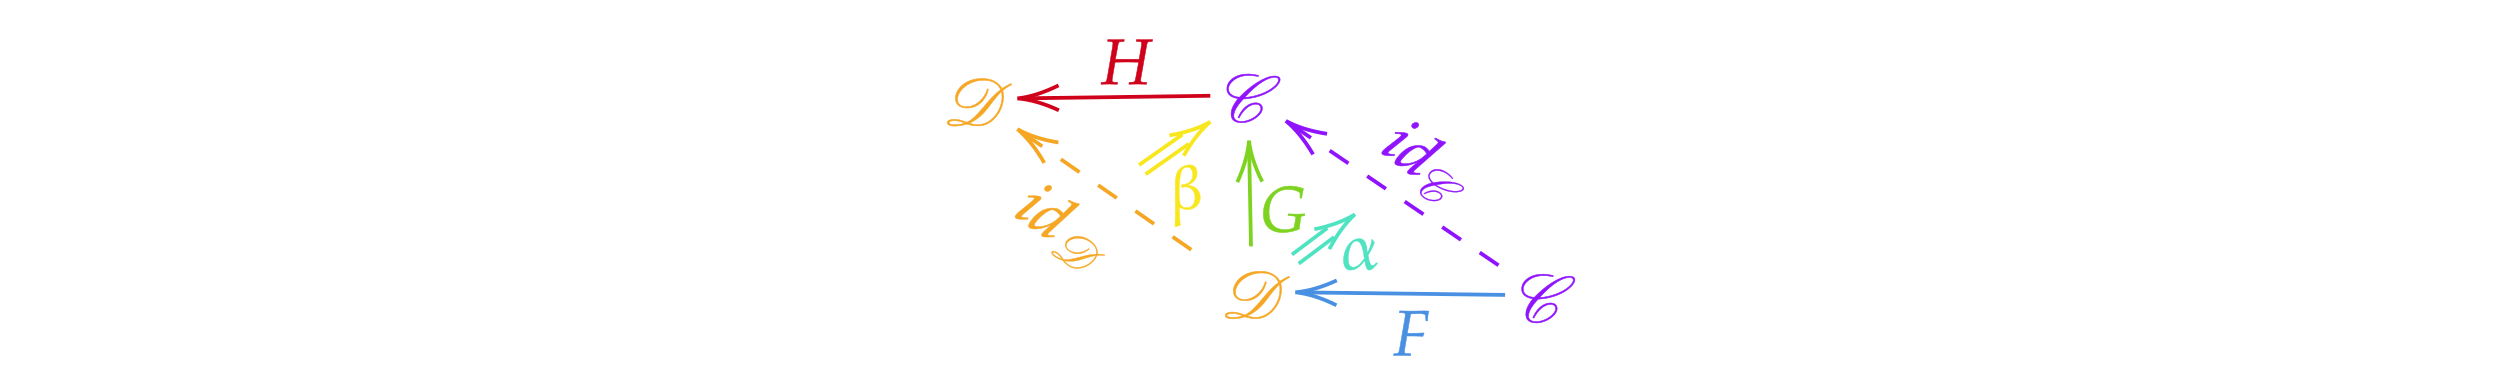
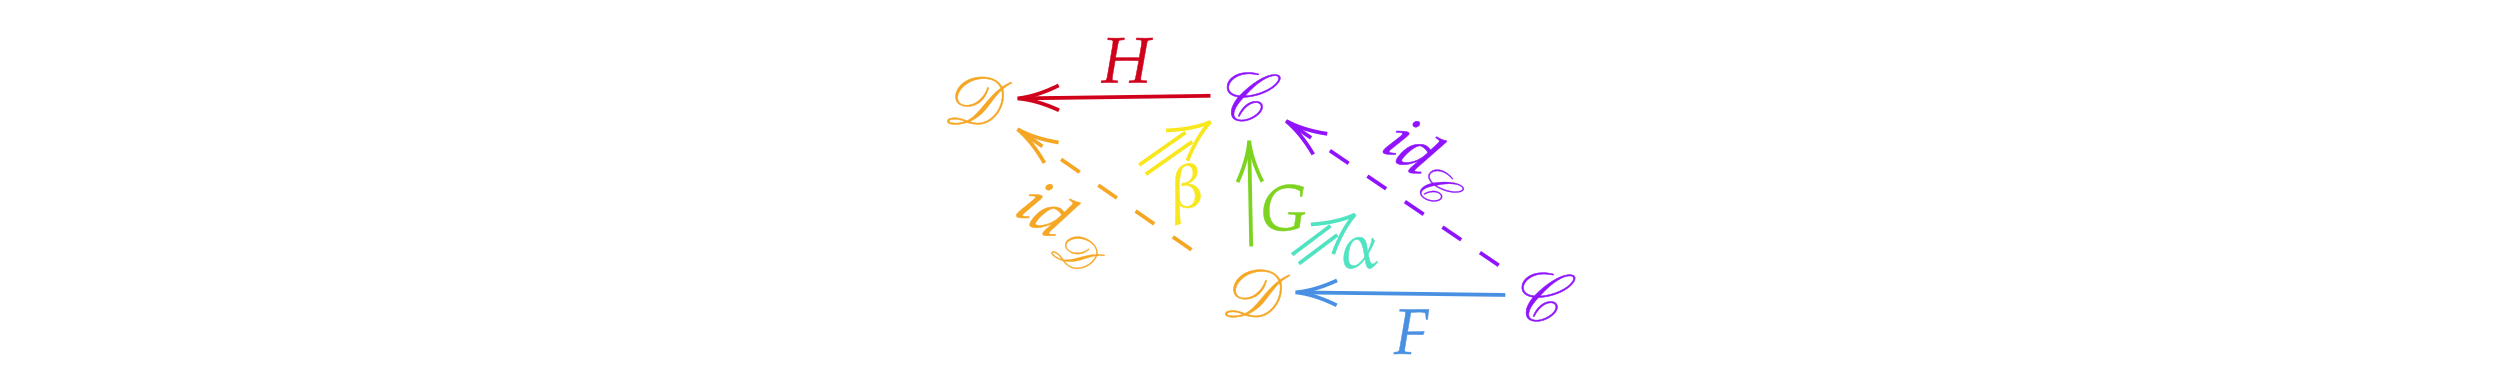
- <svg xmlns="http://www.w3.org/2000/svg" x="0" y="0" width="661.533" height="103.7" style="         width:661.533px;         height:103.7px;         background: transparent;         fill: none; ">
+ <svg xmlns="http://www.w3.org/2000/svg" x="0" y="0" width="661.433" height="103.6" style="         width:661.433px;         height:103.6px;         background: transparent;         fill: none; ">
  <svg class="role-diagram-draw-area">
    <g class="shapes-region" style="stroke: black; fill: none;">
      <g />
    </g>
    <g>
      <g class="connection-group">
        <g class="arrow-line">
          <path class="connection real" stroke-dasharray="" d="  M271.22,26.01 L320.26,25.34" style="stroke: rgb(208, 2, 27); stroke-opacity: 1; stroke-width: 1px; fill: none; fill-opacity: 1;" />
          <g stroke="rgb(208,2,27)" stroke-opacity="1" transform="matrix(0.9999049,-0.01378766,0.01378766,0.9999049,269.2169,26.04148)" style="stroke: rgb(208, 2, 27); stroke-width: 1px;">
            <path d=" M10.93,-3.29 Q4.96,-0.45 0,0 Q4.96,0.45 10.93,3.29" />
          </g>
        </g>
      </g>
      <g class="connection-group">
        <g class="arrow-line">
          <path class="connection real" stroke-dasharray="" d="  M330.53,39.2 L331.03,65.2" style="stroke: rgb(126, 211, 33); stroke-opacity: 1; stroke-width: 1px; fill: none; fill-opacity: 1;" />
          <g stroke="rgb(126,211,33)" stroke-opacity="1" transform="matrix(0.01919744,0.9998157,-0.9998157,0.01919744,330.4938,37.2)" style="stroke: rgb(126, 211, 33); stroke-width: 1px;">
            <path d=" M10.93,-3.29 Q4.96,-0.45 0,0 Q4.96,0.45 10.93,3.29" />
          </g>
        </g>
      </g>
      <g class="connection-group">
        <g class="arrow-line">
          <path class="connection real" stroke-dasharray="6 6" d="  M270.86,35.31 L319.76,69.23" style="stroke: rgb(245, 166, 35); stroke-opacity: 1; stroke-width: 1px; fill: none; fill-opacity: 1;" />
          <g stroke="rgb(245,166,35)" stroke-opacity="1" transform="matrix(0.8217464,0.5698533,-0.5698533,0.8217464,269.2169,34.17458)" style="stroke: rgb(245, 166, 35); stroke-width: 1px;">
            <path d=" M10.93,-3.29 Q4.96,-0.45 0,0 Q4.96,0.45 10.93,3.29" />
          </g>
        </g>
      </g>
      <g class="connection-group">
        <g class="arrow-line">
          <path class="connection real" stroke-dasharray="" d="  M344.76,77.37 L398.26,78.04" style="stroke: rgb(74, 144, 226); stroke-opacity: 1; stroke-width: 1px; fill: none; fill-opacity: 1;" />
          <g stroke="rgb(74,144,226)" stroke-opacity="1" transform="matrix(0.999921,0.01256604,-0.01256604,0.999921,342.763,77.34437)" style="stroke: rgb(74, 144, 226); stroke-width: 1px;">
            <path d=" M10.93,-3.29 Q4.96,-0.45 0,0 Q4.96,0.45 10.93,3.29" />
          </g>
        </g>
      </g>
      <g class="connection-group">
        <g class="arrow-line">
          <path class="connection real" stroke-dasharray="6 6" d="  M341.92,33.11 L398.26,71.38" style="stroke: rgb(144, 19, 254); stroke-opacity: 1; stroke-width: 1px; fill: none; fill-opacity: 1;" />
          <g stroke="rgb(144,19,254)" stroke-opacity="1" transform="matrix(0.8272767,0.5617946,-0.5617946,0.8272767,340.263,31.9906)" style="stroke: rgb(144, 19, 254); stroke-width: 1px;">
            <path d=" M10.93,-3.29 Q4.96,-0.45 0,0 Q4.96,0.45 10.93,3.29" />
          </g>
        </g>
      </g>
      <g class="connection-group">
        <g class="arrow-line">
-           <path class="connection real" stroke-dasharray="" d="  M341.86,67.36 L351.22,60.34 M343.66,69.76 L353.02,62.74" style="stroke: rgb(80, 227, 194); stroke-width: 1px; fill: none; fill-opacity: 1; stroke-opacity: 1;" />
-           <g stroke="rgb(80,227,194)" transform="matrix(-0.7996847,0.6004202,-0.6004202,-0.7996847,358.5163,56.73433)" style="stroke: rgb(80, 227, 194); stroke-width: 1px;" stroke-opacity="1">
-             <path d=" M10.93,-3.29 Q4.96,-0.45 0,0 Q4.96,0.45 10.93,3.29" />
+           <path class="connection real" stroke-dasharray="" d="  M341.86,67.36 L352.02,59.74 M343.66,69.76 L353.82,62.14" style="stroke: rgb(80, 227, 194); stroke-opacity: 1; stroke-width: 1px; fill: none; fill-opacity: 1;" />
+           <g stroke="rgb(80,227,194)" stroke-opacity="1" transform="matrix(-0.7996847,0.6004202,-0.6004202,-0.7996847,358.5163,56.73433)" style="stroke: rgb(80, 227, 194); stroke-width: 1px;">
+             <path d=" M10.93,-4.9 Q4.96,-1 0,0 Q4.96,1 10.93,4.9" />
          </g>
        </g>
      </g>
      <g class="connection-group">
        <g class="arrow-line">
-           <path class="connection real" stroke-dasharray="" d="  M301.41,43.65 L312.86,35.61 M303.14,46.11 L314.58,38.06" style="stroke: rgb(248, 231, 28); stroke-width: 1px; fill: none; fill-opacity: 1; stroke-opacity: 1;" />
-           <g stroke="rgb(248,231,28)" transform="matrix(-0.817949,0.5752908,-0.5752908,-0.817949,320.263,32.23241)" style="stroke: rgb(248, 231, 28); stroke-width: 1px;" stroke-opacity="1">
-             <path d=" M10.93,-3.29 Q4.96,-0.45 0,0 Q4.96,0.45 10.93,3.29" />
+           <path class="connection real" stroke-dasharray="" d="  M301.41,43.65 L313.67,35.03 M303.14,46.11 L315.4,37.49" style="stroke: rgb(248, 231, 28); stroke-opacity: 1; stroke-width: 1px; fill: none; fill-opacity: 1;" />
+           <g stroke="rgb(248,231,28)" stroke-opacity="1" transform="matrix(-0.817949,0.5752908,-0.5752908,-0.817949,320.263,32.23241)" style="stroke: rgb(248, 231, 28); stroke-width: 1px;">
+             <path d=" M10.93,-4.9 Q4.96,-1 0,0 Q4.96,1 10.93,4.9" />
          </g>
        </g>
      </g>
    </g>
    <g />
    <g />
  </svg>
  <svg width="660" height="102.167" style="width:660px;height:102.167px;font-family:Asana-Math, Asana;background:transparent;">
    <g>
      <g>
        <g>
-           <g transform="matrix(1,0,0,1,249.8834,33.23334)">
+           <g transform="matrix(1,0,0,1,249.8833,32.81668)">
            <path transform="matrix(0.017,0,0,-0.017,0,0)" d="M180 15C128 15 73 20 73 45C73 56 91 76 154 76C218 76 265 60 318 40L318 39C274 24 230 15 180 15ZM897 440C897 245 737 15 520 15C468 15 415 29 389 38C522 98 610 184 680 276L719 328C784 416 840 482 889 530L889 529C897 495 897 467 897 440ZM587 733C327 733 172 566 172 423C172 354 217 273 355 273C528 273 649 404 687 560L671 573C628 421 493 293 343 293C252 293 205 343 205 409C205 543 384 706 611 706C746 706 839 652 876 557C672 417 523 119 347 51C302 71 232 98 156 98C106 98 45 85 45 45C40 11 110 -18 213 -5C267 0 290 5 351 23C374 17 441 -5 519 -5C576 -5 629 5 679 32C791 91 922 242 922 455C922 476 913 533 911 547C936 568 962 591 1050 639L1036 654C1015 644 950 612 897 577L897 576C875 618 801 733 587 733Z" stroke="rgb(245,166,35)" stroke-opacity="1" stroke-width="8" fill="rgb(245,166,35)" fill-opacity="1" />
          </g>
        </g>
      </g>
    </g>
    <g>
      <g>
        <g>
-           <g transform="matrix(1,0,0,1,323.8834,32.23334)">
+           <g transform="matrix(1,0,0,1,323.8833,31.81668)">
            <path transform="matrix(0.017,0,0,-0.017,0,0)" d="M791 693C823 693 848 684 848 648C848 625 828 594 789 557C693 462 476 384 323 380L323 379C534 615 696 693 791 693ZM218 361C124 239 110 171 110 122C110 66 130 -15 277 -15C425 -15 598 105 598 208C598 266 554 296 493 296C384 296 278 209 218 66L237 61C290 171 391 274 495 274C557 274 574 235 574 210C574 116 406 5 272 5C204 5 152 33 152 93C152 179 230 278 301 355C659 374 874 564 874 656C874 701 828 713 789 713C639 713 418 567 241 383C144 390 70 434 70 510C70 607 194 722 390 722C446 722 505 710 533 705L539 721C495 733 435 744 377 744C279 744 200 722 138 677C76 633 45 578 45 513C45 482 50 388 218 361Z" stroke="rgb(144,19,254)" stroke-opacity="1" stroke-width="8" fill="rgb(144,19,254)" fill-opacity="1" />
          </g>
        </g>
      </g>
    </g>
    <g>
      <g>
        <g>
-           <g transform="matrix(1,0,0,1,291.3834,22.23334)">
+           <g transform="matrix(1,0,0,1,291.3666,21.81667)">
            <path transform="matrix(0.017,0,0,-0.017,0,0)" d="M221 385L263 613C270 652 277 658 314 661L356 664L359 692L335 692L245 689C229 689 211 689 168 690L104 692L101 664L148 662C172 661 183 653 183 635C183 621 179 590 174 559L100 125C83 33 82 32 42 28L1 25L-3 -3L39 -2C87 -1 110 0 129 0L226 -3L252 -3L255 25L206 28C179 30 170 37 170 58C170 67 171 74 174 93L216 340L277 341C339 342 381 343 400 343C419 343 460 342 523 341L584 340L544 125C535 76 528 48 523 42C519 34 508 30 486 28L436 25L432 -3L488 -2C532 -1 562 0 573 0C589 0 620 -1 663 -2L705 -3L708 25L650 28C624 29 614 37 614 58C614 67 615 76 618 93L710 613C717 652 723 657 761 661L797 664L800 692L784 692L693 689C678 689 657 689 613 690L550 692L547 664L595 662C619 661 630 653 630 635C630 621 626 589 621 559L591 385Z" stroke="rgb(208,2,27)" stroke-opacity="1" stroke-width="8" fill="rgb(208,2,27)" fill-opacity="1" />
          </g>
        </g>
      </g>
    </g>
    <g>
      <g>
        <g>
-           <g transform="matrix(1,0,0,1,323.4333,84.23334)">
+           <g transform="matrix(1,0,0,1,323.4333,83.81668)">
            <path transform="matrix(0.017,0,0,-0.017,0,0)" d="M180 15C128 15 73 20 73 45C73 56 91 76 154 76C218 76 265 60 318 40L318 39C274 24 230 15 180 15ZM897 440C897 245 737 15 520 15C468 15 415 29 389 38C522 98 610 184 680 276L719 328C784 416 840 482 889 530L889 529C897 495 897 467 897 440ZM587 733C327 733 172 566 172 423C172 354 217 273 355 273C528 273 649 404 687 560L671 573C628 421 493 293 343 293C252 293 205 343 205 409C205 543 384 706 611 706C746 706 839 652 876 557C672 417 523 119 347 51C302 71 232 98 156 98C106 98 45 85 45 45C40 11 110 -18 213 -5C267 0 290 5 351 23C374 17 441 -5 519 -5C576 -5 629 5 679 32C791 91 922 242 922 455C922 476 913 533 911 547C936 568 962 591 1050 639L1036 654C1015 644 950 612 897 577L897 576C875 618 801 733 587 733Z" stroke="rgb(245,166,35)" stroke-opacity="1" stroke-width="8" fill="rgb(245,166,35)" fill-opacity="1" />
          </g>
        </g>
      </g>
    </g>
    <g>
      <g>
        <g>
-           <g transform="matrix(1,0,0,1,333.45,61.23334)">
+           <g transform="matrix(1,0,0,1,333.45,60.81668)">
            <path transform="matrix(0.017,0,0,-0.017,0,0)" d="M434 653C511 653 565 639 621 603L621 519L648 519C653 576 661 619 675 665C592 695 535 706 466 706C374 706 301 683 229 632C112 548 50 424 50 274C50 87 159 -18 355 -18C412 -21 559 6 608 37C628 193 632 216 633 219C635 228 647 238 660 240L692 246L694 274C655 270 620 269 569 269C518 269 482 270 440 274L435 246L469 244C544 240 553 236 553 212C553 197 533 84 528 60C483 36 444 27 390 27C224 27 138 120 138 297C138 443 197 653 434 653Z" stroke="rgb(126,211,33)" stroke-opacity="1" stroke-width="8" fill="rgb(126,211,33)" fill-opacity="1" />
          </g>
        </g>
      </g>
    </g>
-     <g transform="matrix(0.8249162,0.565255,-0.5819584,0.8134706,83.81435,-148.306)">
+     <g transform="matrix(0.8249162,0.565255,-0.5819584,0.8134706,83.81729,-148.3154)">
      <g>
        <g>
-           <g transform="matrix(1,0,0,1,269.05,65.25)">
+           <g transform="matrix(1,0,0,1,269.0667,64.83334)">
            <path transform="matrix(0.017,0,0,-0.017,0,0)" d="M34 388L41 368L73 389C110 412 113 414 120 414C130 414 138 404 138 391C138 384 134 361 130 347L64 107C56 76 51 49 51 30C51 6 62 -9 81 -9C107 -9 143 12 241 85L231 103L205 86C176 67 153 56 144 56C137 56 131 66 131 76C131 86 133 95 138 116L215 420C219 437 221 448 221 456C221 473 212 482 196 482C174 482 137 461 62 408ZM228 712C199 712 170 679 170 645C170 620 185 604 209 604C240 604 264 633 264 671C264 695 249 712 228 712ZM760 722L748 733C696 707 660 698 588 691L584 670L632 670C656 670 666 663 666 646C666 638 665 629 664 622L636 468C606 477 579 482 554 482C485 482 391 410 345 323C314 265 294 170 294 86C294 21 309 -11 338 -11C365 -11 402 6 436 33C490 77 523 116 590 217L567 126C556 82 551 50 551 24C551 3 560 -9 577 -9C594 -9 618 3 652 28L733 88L723 107L679 76C665 66 649 59 640 59C632 59 626 68 626 82C626 90 627 99 634 128ZM391 59C375 59 366 73 366 98C366 224 412 380 461 418C474 428 493 433 520 433C564 433 593 427 626 410L614 351C577 171 436 59 391 59Z" stroke="rgb(245,166,35)" stroke-opacity="1" stroke-width="8" fill="rgb(245,166,35)" fill-opacity="1" />
          </g>
        </g>
        <g>
          <g>
            <g>
              <g>
-                 <g transform="matrix(1,0,0,1,282.7833,67.88334)">
+                 <g transform="matrix(1,0,0,1,282.7833,67.98334)">
                  <path transform="matrix(0.0119,0,0,-0.0119,0,0)" d="M180 15C128 15 73 20 73 45C73 56 91 76 154 76C218 76 265 60 318 40L318 39C274 24 230 15 180 15ZM897 440C897 245 737 15 520 15C468 15 415 29 389 38C522 98 610 184 680 276L719 328C784 416 840 482 889 530L889 529C897 495 897 467 897 440ZM587 733C327 733 172 566 172 423C172 354 217 273 355 273C528 273 649 404 687 560L671 573C628 421 493 293 343 293C252 293 205 343 205 409C205 543 384 706 611 706C746 706 839 652 876 557C672 417 523 119 347 51C302 71 232 98 156 98C106 98 45 85 45 45C40 11 110 -18 213 -5C267 0 290 5 351 23C374 17 441 -5 519 -5C576 -5 629 5 679 32C791 91 922 242 922 455C922 476 913 533 911 547C936 568 962 591 1050 639L1036 654C1015 644 950 612 897 577L897 576C875 618 801 733 587 733Z" stroke="rgb(245,166,35)" stroke-opacity="1" stroke-width="8" fill="rgb(245,166,35)" fill-opacity="1" />
                </g>
              </g>
            </g>
          </g>
        </g>
      </g>
    </g>
    <g>
      <g>
        <g>
-           <g transform="matrix(1,0,0,1,401.8834,85.20001)">
+           <g transform="matrix(1,0,0,1,401.8833,84.78336)">
            <path transform="matrix(0.017,0,0,-0.017,0,0)" d="M791 693C823 693 848 684 848 648C848 625 828 594 789 557C693 462 476 384 323 380L323 379C534 615 696 693 791 693ZM218 361C124 239 110 171 110 122C110 66 130 -15 277 -15C425 -15 598 105 598 208C598 266 554 296 493 296C384 296 278 209 218 66L237 61C290 171 391 274 495 274C557 274 574 235 574 210C574 116 406 5 272 5C204 5 152 33 152 93C152 179 230 278 301 355C659 374 874 564 874 656C874 701 828 713 789 713C639 713 418 567 241 383C144 390 70 434 70 510C70 607 194 722 390 722C446 722 505 710 533 705L539 721C495 733 435 744 377 744C279 744 200 722 138 677C76 633 45 578 45 513C45 482 50 388 218 361Z" stroke="rgb(144,19,254)" stroke-opacity="1" stroke-width="8" fill="rgb(144,19,254)" fill-opacity="1" />
          </g>
        </g>
      </g>
    </g>
    <g>
      <g>
        <g>
-           <g transform="matrix(1,0,0,1,368.7667,94.03333)">
+           <g transform="matrix(1,0,0,1,368.7667,93.61667)">
            <path transform="matrix(0.017,0,0,-0.017,0,0)" d="M286 646L392 650C454 650 494 641 495 626L503 537L527 537C530 600 537 651 548 689C526 691 498 692 481 692L440 691L275 689L246 689C221 689 181 690 143 691L94 692L91 664L147 662C171 661 182 652 182 635C182 621 178 589 173 559L98 125C81 33 81 32 40 28L4 25L0 -3L34 -2C74 -1 106 0 127 0C145 0 174 -1 213 -2L265 -3L268 25L204 28C177 29 168 37 168 57C168 63 169 74 170 78L206 301L323 301C350 301 381 300 429 298L455 297L474 342L470 349C389 345 329 343 251 343L214 343L260 614C263 630 264 635 269 646Z" stroke="rgb(74,144,226)" stroke-opacity="1" stroke-width="8" fill="rgb(74,144,226)" fill-opacity="1" />
          </g>
        </g>
      </g>
    </g>
    <g transform="matrix(0.8007314,0.5990236,-0.5990236,0.8007314,100.5708,-217.9768)">
      <g>
        <g>
-           <g transform="matrix(1,0,0,1,366.0833,48.21667)">
+           <g transform="matrix(1,0,0,1,366.0833,47.80002)">
            <path transform="matrix(0.017,0,0,-0.017,0,0)" d="M34 388L41 368L73 389C110 412 113 414 120 414C130 414 138 404 138 391C138 384 134 361 130 347L64 107C56 76 51 49 51 30C51 6 62 -9 81 -9C107 -9 143 12 241 85L231 103L205 86C176 67 153 56 144 56C137 56 131 66 131 76C131 86 133 95 138 116L215 420C219 437 221 448 221 456C221 473 212 482 196 482C174 482 137 461 62 408ZM228 712C199 712 170 679 170 645C170 620 185 604 209 604C240 604 264 633 264 671C264 695 249 712 228 712ZM760 722L748 733C696 707 660 698 588 691L584 670L632 670C656 670 666 663 666 646C666 638 665 629 664 622L636 468C606 477 579 482 554 482C485 482 391 410 345 323C314 265 294 170 294 86C294 21 309 -11 338 -11C365 -11 402 6 436 33C490 77 523 116 590 217L567 126C556 82 551 50 551 24C551 3 560 -9 577 -9C594 -9 618 3 652 28L733 88L723 107L679 76C665 66 649 59 640 59C632 59 626 68 626 82C626 90 627 99 634 128ZM391 59C375 59 366 73 366 98C366 224 412 380 461 418C474 428 493 433 520 433C564 433 593 427 626 410L614 351C577 171 436 59 391 59Z" stroke="rgb(144,19,254)" stroke-opacity="1" stroke-width="8" fill="rgb(144,19,254)" fill-opacity="1" />
          </g>
        </g>
        <g>
          <g>
            <g>
              <g>
-                 <g transform="matrix(1,0,0,1,379.8,50.85001)">
+                 <g transform="matrix(1,0,0,1,379.8,50.96668)">
                  <path transform="matrix(0.0119,0,0,-0.0119,0,0)" d="M791 693C823 693 848 684 848 648C848 625 828 594 789 557C693 462 476 384 323 380L323 379C534 615 696 693 791 693ZM218 361C124 239 110 171 110 122C110 66 130 -15 277 -15C425 -15 598 105 598 208C598 266 554 296 493 296C384 296 278 209 218 66L237 61C290 171 391 274 495 274C557 274 574 235 574 210C574 116 406 5 272 5C204 5 152 33 152 93C152 179 230 278 301 355C659 374 874 564 874 656C874 701 828 713 789 713C639 713 418 567 241 383C144 390 70 434 70 510C70 607 194 722 390 722C446 722 505 710 533 705L539 721C495 733 435 744 377 744C279 744 200 722 138 677C76 633 45 578 45 513C45 482 50 388 218 361Z" stroke="rgb(144,19,254)" stroke-opacity="1" stroke-width="8" fill="rgb(144,19,254)" fill-opacity="1" />
                </g>
              </g>
            </g>
          </g>
        </g>
      </g>
    </g>
    <g>
      <g>
        <g>
-           <g transform="matrix(1,0,0,1,354.7667,71.20001)">
+           <g transform="matrix(1,0,0,1,354.7667,70.78336)">
            <path transform="matrix(0.017,0,0,-0.017,0,0)" d="M562 97L555 97C539 79 520 55 493 55C448 55 432 184 426 216C465 278 500 343 525 413C516 428 506 444 495 459L484 459C482 391 447 315 421 257L414 260C403 337 401 473 289 473C121 473 24 243 48 93C57 33 86 -16 154 -16C246 -16 324 64 372 131L375 128C381 95 392 -16 443 -16C489 -16 545 54 571 84C570 91 567 94 562 97ZM368 164C334 113 268 28 197 28C144 28 126 70 119 115C105 202 138 437 247 437C334 437 355 252 364 192Z" stroke="rgb(80,227,194)" stroke-opacity="1" stroke-width="8" fill="rgb(80,227,194)" fill-opacity="1" />
          </g>
        </g>
      </g>
    </g>
    <g>
      <g>
        <g>
-           <g transform="matrix(1,0,0,1,309.7667,55.20001)">
+           <g transform="matrix(1,0,0,1,309.7667,54.78336)">
            <path transform="matrix(0.017,0,0,-0.017,0,0)" d="M458 205C443 301 360 358 269 360L268 369C355 400 426 479 409 581C399 644 360 680 296 680C265 680 236 673 208 661C58 595 73 439 73 289C74 102 79 -87 68 -273L77 -283C101 -274 125 -265 151 -259C140 -162 137 -66 134 29C172 -2 217 -15 261 -15C382 -15 478 80 458 205ZM376 208C391 115 355 12 249 12C192 12 150 45 141 103C125 205 122 573 202 629C217 640 235 646 254 646C306 646 336 606 343 558C361 446 280 371 174 371C173 359 172 347 168 337L177 329C192 336 207 339 224 339C306 339 363 291 376 208Z" stroke="rgb(248,231,28)" stroke-opacity="1" stroke-width="8" fill="rgb(248,231,28)" fill-opacity="1" />
          </g>
        </g>
      </g>
    </g>
  </svg>
</svg>
